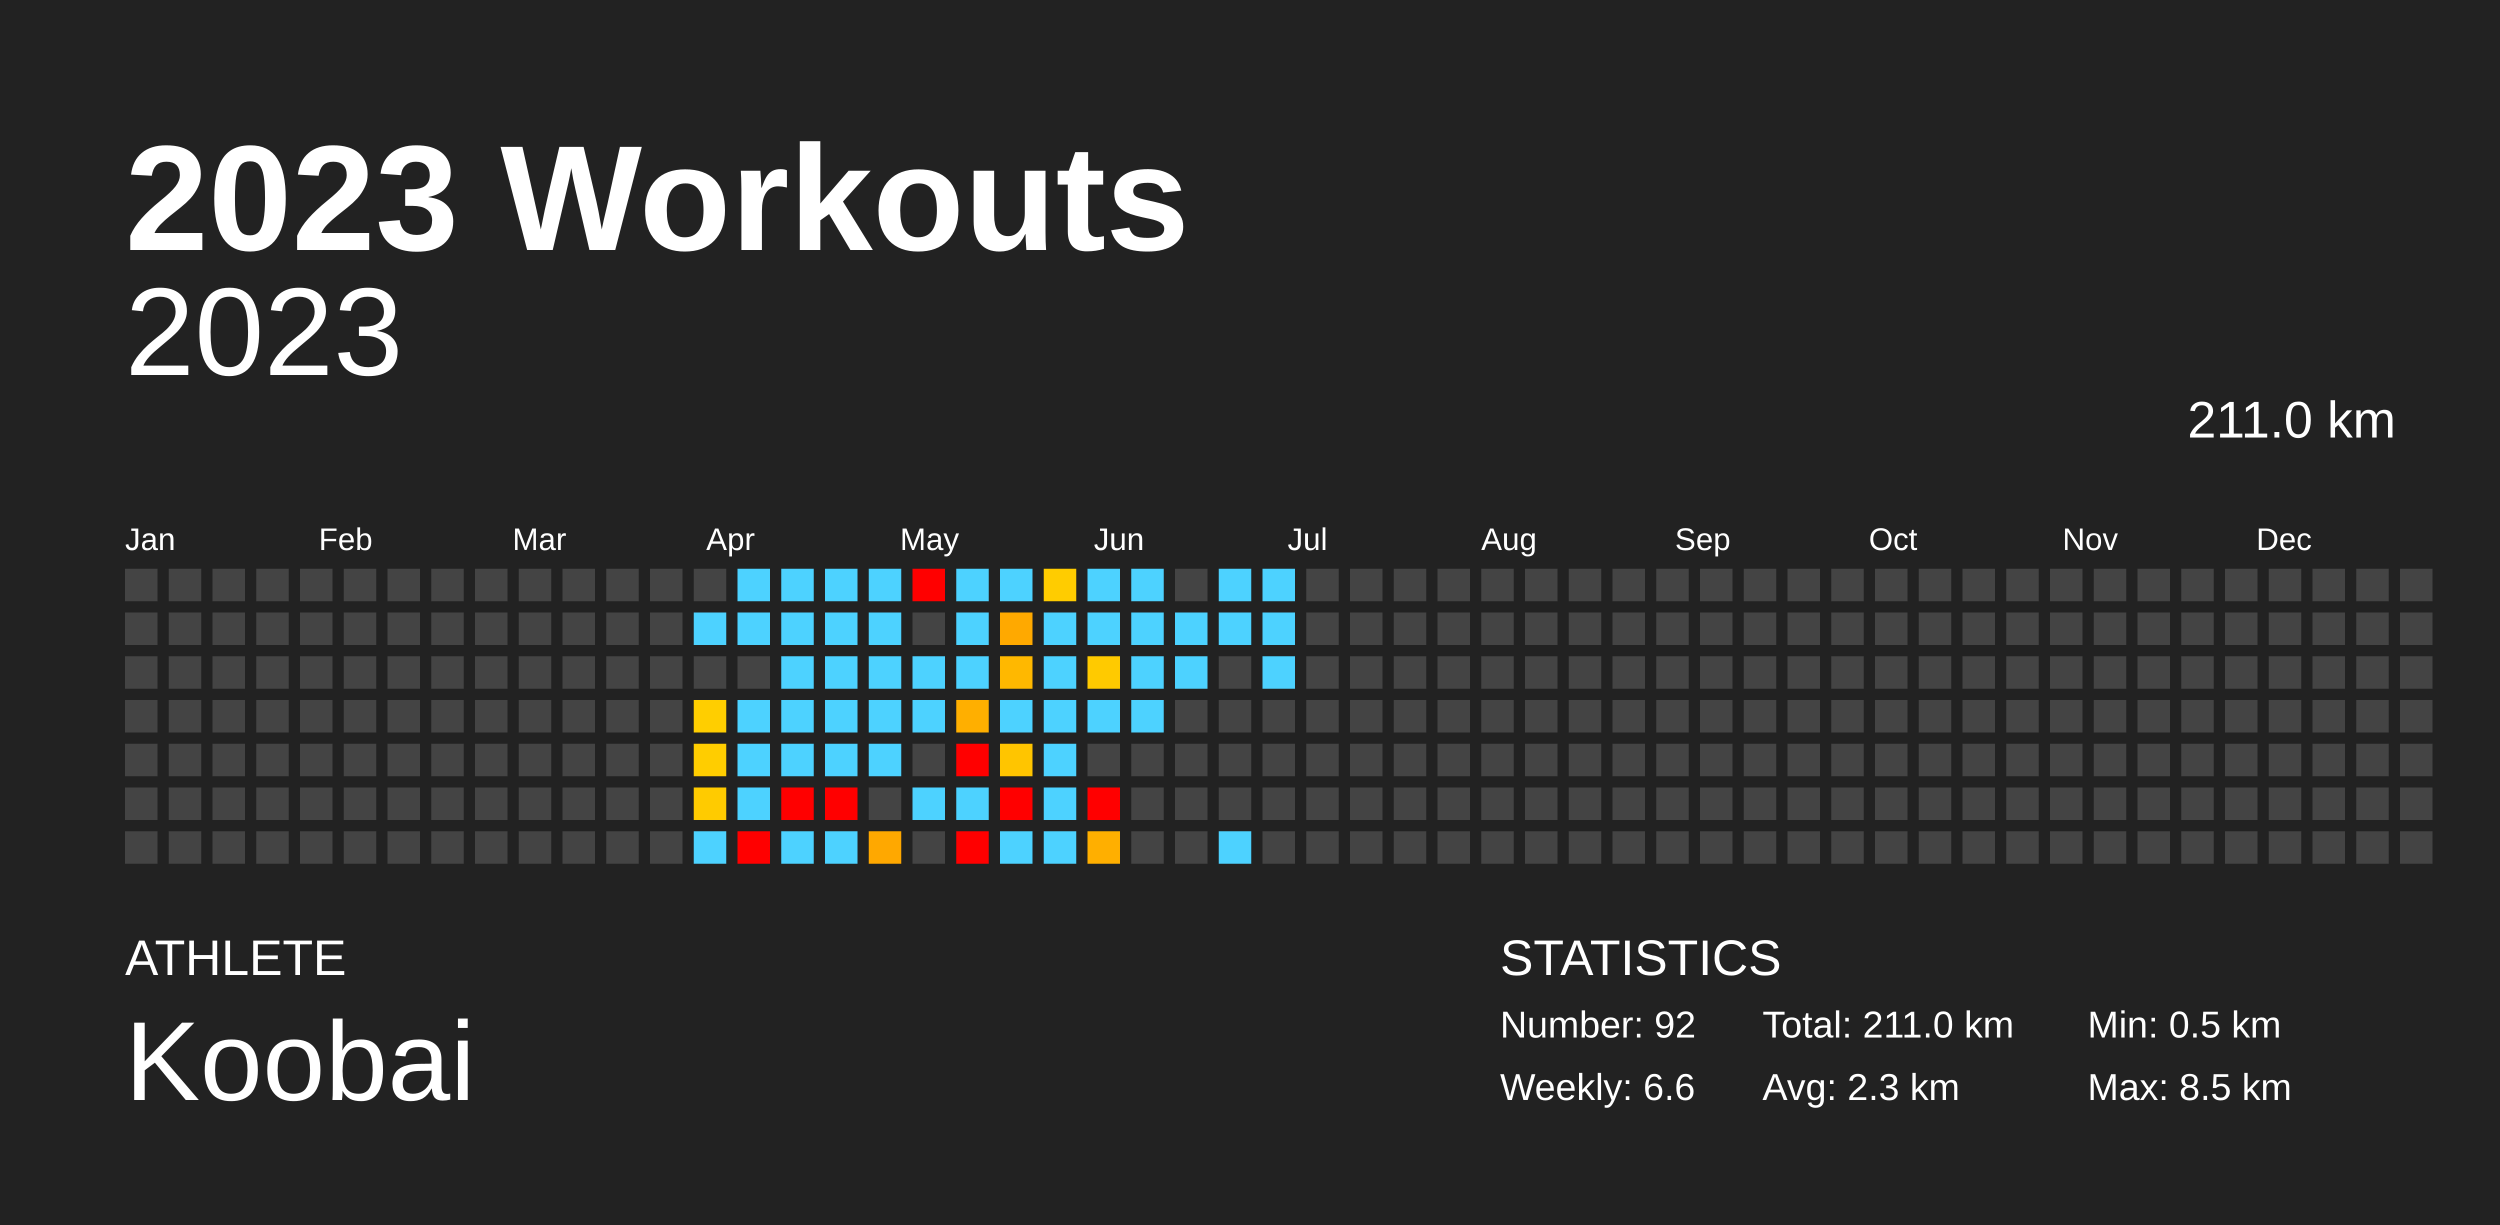
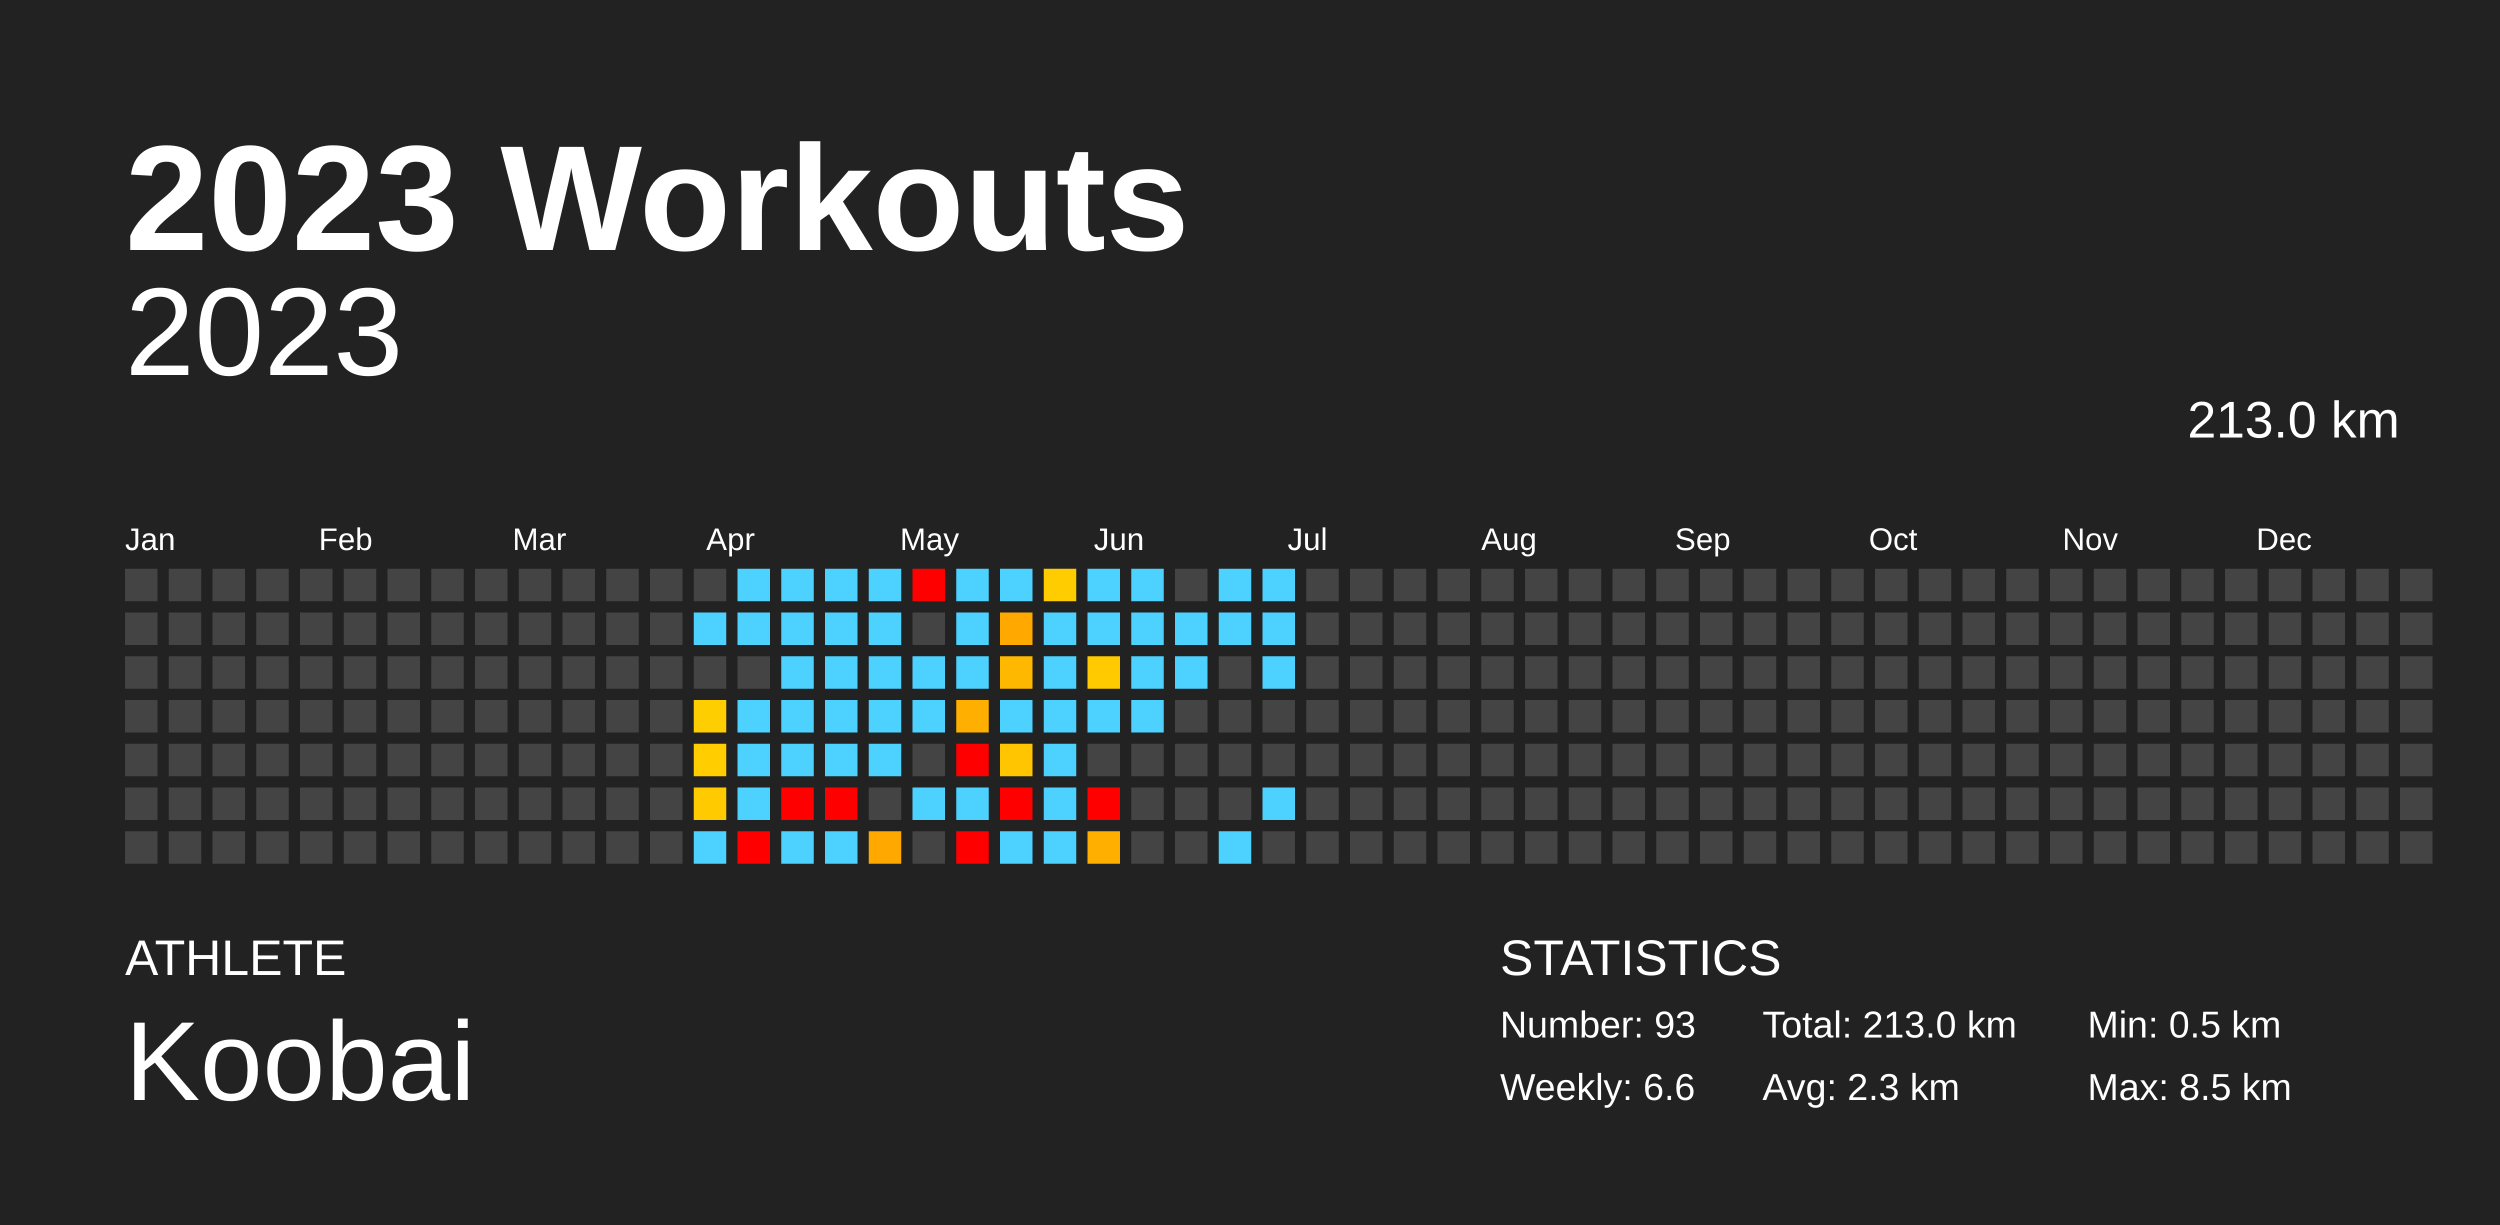
<svg xmlns="http://www.w3.org/2000/svg" baseProfile="full" height="98mm" version="1.1" viewBox="0,0,200,98" width="200mm">
  <defs />
  <rect fill="#222222" height="98" width="200" x="0" y="0" />
  <text fill="#FFFFFF" style="font-size:12px; font-family:Arial; font-weight:bold;" x="10" y="20">2023 Workouts</text>
  <text fill="#FFFFFF" style="font-size:4px; font-family:Arial" x="10" y="78">ATHLETE</text>
  <text fill="#FFFFFF" style="font-size:9px; font-family:Arial" x="10" y="88">Koobai</text>
  <text fill="#FFFFFF" style="font-size:4px; font-family:Arial" x="120" y="78">STATISTICS</text>
-   <text fill="#FFFFFF" style="font-size:3px; font-family:Arial" x="120" y="83">Number: 92</text>
+   <text fill="#FFFFFF" style="font-size:3px; font-family:Arial" x="120" y="83">Number: 93</text>
  <text fill="#FFFFFF" style="font-size:3px; font-family:Arial" x="120" y="88">Weekly: 6.6</text>
-   <text fill="#FFFFFF" style="font-size:3px; font-family:Arial" x="141" y="83">Total: 211.0 km</text>
+   <text fill="#FFFFFF" style="font-size:3px; font-family:Arial" x="141" y="83">Total: 213.0 km</text>
  <text fill="#FFFFFF" style="font-size:3px; font-family:Arial" x="141" y="88">Avg: 2.3 km</text>
  <text fill="#FFFFFF" style="font-size:3px; font-family:Arial" x="167" y="83">Min: 0.5 km</text>
  <text fill="#FFFFFF" style="font-size:3px; font-family:Arial" x="167" y="88">Max: 8.5 km</text>
  <text alignment-baseline="hanging" fill="#FFFFFF" style="font-size:10.0px; font-family:Arial;" x="10" y="30">2023</text>
-   <text alignment-baseline="hanging" fill="#FFFFFF" style="font-size:4.125px; font-family:Arial;" x="175" y="35">211.0 km</text>
+   <text alignment-baseline="hanging" fill="#FFFFFF" style="font-size:4.125px; font-family:Arial;" x="175" y="35">213.0 km</text>
  <text fill="#FFFFFF" style="font-size:2.5px; font-family:Arial" x="10.0" y="44">Jan</text>
  <text fill="#FFFFFF" style="font-size:2.5px; font-family:Arial" x="25.5" y="44">Feb</text>
  <text fill="#FFFFFF" style="font-size:2.5px; font-family:Arial" x="41.0" y="44">Mar</text>
  <text fill="#FFFFFF" style="font-size:2.5px; font-family:Arial" x="56.5" y="44">Apr</text>
  <text fill="#FFFFFF" style="font-size:2.5px; font-family:Arial" x="72.0" y="44">May</text>
  <text fill="#FFFFFF" style="font-size:2.5px; font-family:Arial" x="87.5" y="44">Jun</text>
  <text fill="#FFFFFF" style="font-size:2.5px; font-family:Arial" x="103.0" y="44">Jul</text>
  <text fill="#FFFFFF" style="font-size:2.5px; font-family:Arial" x="118.5" y="44">Aug</text>
  <text fill="#FFFFFF" style="font-size:2.5px; font-family:Arial" x="134.0" y="44">Sep</text>
  <text fill="#FFFFFF" style="font-size:2.5px; font-family:Arial" x="149.5" y="44">Oct</text>
  <text fill="#FFFFFF" style="font-size:2.5px; font-family:Arial" x="165.0" y="44">Nov</text>
  <text fill="#FFFFFF" style="font-size:2.5px; font-family:Arial" x="180.5" y="44">Dec</text>
  <rect fill="#444444" height="2.6" width="2.6" x="10.0" y="45.5" />
  <rect fill="#444444" height="2.6" width="2.6" x="10.0" y="49.0" />
  <rect fill="#444444" height="2.6" width="2.6" x="10.0" y="52.5" />
  <rect fill="#444444" height="2.6" width="2.6" x="10.0" y="56.0" />
  <rect fill="#444444" height="2.6" width="2.6" x="10.0" y="59.5" />
  <rect fill="#444444" height="2.6" width="2.6" x="10.0" y="63.0" />
  <rect fill="#444444" height="2.6" width="2.6" x="10.0" y="66.5" />
  <rect fill="#444444" height="2.6" width="2.6" x="13.5" y="45.5" />
  <rect fill="#444444" height="2.6" width="2.6" x="13.5" y="49.0" />
  <rect fill="#444444" height="2.6" width="2.6" x="13.5" y="52.5" />
  <rect fill="#444444" height="2.6" width="2.6" x="13.5" y="56.0" />
  <rect fill="#444444" height="2.6" width="2.6" x="13.5" y="59.5" />
  <rect fill="#444444" height="2.6" width="2.6" x="13.5" y="63.0" />
  <rect fill="#444444" height="2.6" width="2.6" x="13.5" y="66.5" />
  <rect fill="#444444" height="2.6" width="2.6" x="17.0" y="45.5" />
  <rect fill="#444444" height="2.6" width="2.6" x="17.0" y="49.0" />
  <rect fill="#444444" height="2.6" width="2.6" x="17.0" y="52.5" />
  <rect fill="#444444" height="2.6" width="2.6" x="17.0" y="56.0" />
  <rect fill="#444444" height="2.6" width="2.6" x="17.0" y="59.5" />
  <rect fill="#444444" height="2.6" width="2.6" x="17.0" y="63.0" />
  <rect fill="#444444" height="2.6" width="2.6" x="17.0" y="66.5" />
  <rect fill="#444444" height="2.6" width="2.6" x="20.5" y="45.5" />
  <rect fill="#444444" height="2.6" width="2.6" x="20.5" y="49.0" />
  <rect fill="#444444" height="2.6" width="2.6" x="20.5" y="52.5" />
  <rect fill="#444444" height="2.6" width="2.6" x="20.5" y="56.0" />
  <rect fill="#444444" height="2.6" width="2.6" x="20.5" y="59.5" />
  <rect fill="#444444" height="2.6" width="2.6" x="20.5" y="63.0" />
  <rect fill="#444444" height="2.6" width="2.6" x="20.5" y="66.5" />
  <rect fill="#444444" height="2.6" width="2.6" x="24.0" y="45.5" />
  <rect fill="#444444" height="2.6" width="2.6" x="24.0" y="49.0" />
  <rect fill="#444444" height="2.6" width="2.6" x="24.0" y="52.5" />
  <rect fill="#444444" height="2.6" width="2.6" x="24.0" y="56.0" />
  <rect fill="#444444" height="2.6" width="2.6" x="24.0" y="59.5" />
  <rect fill="#444444" height="2.6" width="2.6" x="24.0" y="63.0" />
  <rect fill="#444444" height="2.6" width="2.6" x="24.0" y="66.5" />
  <rect fill="#444444" height="2.6" width="2.6" x="27.5" y="45.5" />
  <rect fill="#444444" height="2.6" width="2.6" x="27.5" y="49.0" />
  <rect fill="#444444" height="2.6" width="2.6" x="27.5" y="52.5" />
  <rect fill="#444444" height="2.6" width="2.6" x="27.5" y="56.0" />
  <rect fill="#444444" height="2.6" width="2.6" x="27.5" y="59.5" />
  <rect fill="#444444" height="2.6" width="2.6" x="27.5" y="63.0" />
  <rect fill="#444444" height="2.6" width="2.6" x="27.5" y="66.5" />
  <rect fill="#444444" height="2.6" width="2.6" x="31.0" y="45.5" />
  <rect fill="#444444" height="2.6" width="2.6" x="31.0" y="49.0" />
  <rect fill="#444444" height="2.6" width="2.6" x="31.0" y="52.5" />
  <rect fill="#444444" height="2.6" width="2.6" x="31.0" y="56.0" />
  <rect fill="#444444" height="2.6" width="2.6" x="31.0" y="59.5" />
  <rect fill="#444444" height="2.6" width="2.6" x="31.0" y="63.0" />
  <rect fill="#444444" height="2.6" width="2.6" x="31.0" y="66.5" />
  <rect fill="#444444" height="2.6" width="2.6" x="34.5" y="45.5" />
  <rect fill="#444444" height="2.6" width="2.6" x="34.5" y="49.0" />
  <rect fill="#444444" height="2.6" width="2.6" x="34.5" y="52.5" />
  <rect fill="#444444" height="2.6" width="2.6" x="34.5" y="56.0" />
  <rect fill="#444444" height="2.6" width="2.6" x="34.5" y="59.5" />
  <rect fill="#444444" height="2.6" width="2.6" x="34.5" y="63.0" />
  <rect fill="#444444" height="2.6" width="2.6" x="34.5" y="66.5" />
  <rect fill="#444444" height="2.6" width="2.6" x="38.0" y="45.5" />
  <rect fill="#444444" height="2.6" width="2.6" x="38.0" y="49.0" />
  <rect fill="#444444" height="2.6" width="2.6" x="38.0" y="52.5" />
  <rect fill="#444444" height="2.6" width="2.6" x="38.0" y="56.0" />
  <rect fill="#444444" height="2.6" width="2.6" x="38.0" y="59.5" />
  <rect fill="#444444" height="2.6" width="2.6" x="38.0" y="63.0" />
  <rect fill="#444444" height="2.6" width="2.6" x="38.0" y="66.5" />
  <rect fill="#444444" height="2.6" width="2.6" x="41.5" y="45.5" />
  <rect fill="#444444" height="2.6" width="2.6" x="41.5" y="49.0" />
  <rect fill="#444444" height="2.6" width="2.6" x="41.5" y="52.5" />
  <rect fill="#444444" height="2.6" width="2.6" x="41.5" y="56.0" />
  <rect fill="#444444" height="2.6" width="2.6" x="41.5" y="59.5" />
  <rect fill="#444444" height="2.6" width="2.6" x="41.5" y="63.0" />
  <rect fill="#444444" height="2.6" width="2.6" x="41.5" y="66.5" />
  <rect fill="#444444" height="2.6" width="2.6" x="45.0" y="45.5" />
  <rect fill="#444444" height="2.6" width="2.6" x="45.0" y="49.0" />
  <rect fill="#444444" height="2.6" width="2.6" x="45.0" y="52.5" />
  <rect fill="#444444" height="2.6" width="2.6" x="45.0" y="56.0" />
  <rect fill="#444444" height="2.6" width="2.6" x="45.0" y="59.5" />
  <rect fill="#444444" height="2.6" width="2.6" x="45.0" y="63.0" />
  <rect fill="#444444" height="2.6" width="2.6" x="45.0" y="66.5" />
  <rect fill="#444444" height="2.6" width="2.6" x="48.5" y="45.5" />
  <rect fill="#444444" height="2.6" width="2.6" x="48.5" y="49.0" />
  <rect fill="#444444" height="2.6" width="2.6" x="48.5" y="52.5" />
  <rect fill="#444444" height="2.6" width="2.6" x="48.5" y="56.0" />
  <rect fill="#444444" height="2.6" width="2.6" x="48.5" y="59.5" />
  <rect fill="#444444" height="2.6" width="2.6" x="48.5" y="63.0" />
  <rect fill="#444444" height="2.6" width="2.6" x="48.5" y="66.5" />
  <rect fill="#444444" height="2.6" width="2.6" x="52.0" y="45.5" />
  <rect fill="#444444" height="2.6" width="2.6" x="52.0" y="49.0" />
  <rect fill="#444444" height="2.6" width="2.6" x="52.0" y="52.5" />
  <rect fill="#444444" height="2.6" width="2.6" x="52.0" y="56.0" />
  <rect fill="#444444" height="2.6" width="2.6" x="52.0" y="59.5" />
  <rect fill="#444444" height="2.6" width="2.6" x="52.0" y="63.0" />
  <rect fill="#444444" height="2.6" width="2.6" x="52.0" y="66.5" />
  <rect fill="#444444" height="2.6" width="2.6" x="55.5" y="45.5" />
  <rect fill="#4dd2ff" height="2.6" width="2.6" x="55.5" y="49.0" />
  <rect fill="#444444" height="2.6" width="2.6" x="55.5" y="52.5" />
  <rect fill="#ffce00" height="2.6" width="2.6" x="55.5" y="56.0" />
  <rect fill="#ffcd00" height="2.6" width="2.6" x="55.5" y="59.5" />
  <rect fill="#ffcb00" height="2.6" width="2.6" x="55.5" y="63.0" />
  <rect fill="#4dd2ff" height="2.6" width="2.6" x="55.5" y="66.5" />
  <rect fill="#4dd2ff" height="2.6" width="2.6" x="59.0" y="45.5" />
  <rect fill="#4dd2ff" height="2.6" width="2.6" x="59.0" y="49.0" />
  <rect fill="#444444" height="2.6" width="2.6" x="59.0" y="52.5" />
  <rect fill="#4dd2ff" height="2.6" width="2.6" x="59.0" y="56.0" />
  <rect fill="#4dd2ff" height="2.6" width="2.6" x="59.0" y="59.5" />
  <rect fill="#4dd2ff" height="2.6" width="2.6" x="59.0" y="63.0" />
  <rect fill="red" height="2.6" width="2.6" x="59.0" y="66.5" />
  <rect fill="#4dd2ff" height="2.6" width="2.6" x="62.5" y="45.5" />
  <rect fill="#4dd2ff" height="2.6" width="2.6" x="62.5" y="49.0" />
  <rect fill="#4dd2ff" height="2.6" width="2.6" x="62.5" y="52.5" />
  <rect fill="#4dd2ff" height="2.6" width="2.6" x="62.5" y="56.0" />
  <rect fill="#4dd2ff" height="2.6" width="2.6" x="62.5" y="59.5" />
  <rect fill="red" height="2.6" width="2.6" x="62.5" y="63.0" />
  <rect fill="#4dd2ff" height="2.6" width="2.6" x="62.5" y="66.5" />
  <rect fill="#4dd2ff" height="2.6" width="2.6" x="66.0" y="45.5" />
  <rect fill="#4dd2ff" height="2.6" width="2.6" x="66.0" y="49.0" />
  <rect fill="#4dd2ff" height="2.6" width="2.6" x="66.0" y="52.5" />
  <rect fill="#4dd2ff" height="2.6" width="2.6" x="66.0" y="56.0" />
  <rect fill="#4dd2ff" height="2.6" width="2.6" x="66.0" y="59.5" />
  <rect fill="red" height="2.6" width="2.6" x="66.0" y="63.0" />
  <rect fill="#4dd2ff" height="2.6" width="2.6" x="66.0" y="66.5" />
  <rect fill="#4dd2ff" height="2.6" width="2.6" x="69.5" y="45.5" />
  <rect fill="#4dd2ff" height="2.6" width="2.6" x="69.5" y="49.0" />
  <rect fill="#4dd2ff" height="2.6" width="2.6" x="69.5" y="52.5" />
  <rect fill="#4dd2ff" height="2.6" width="2.6" x="69.5" y="56.0" />
  <rect fill="#4dd2ff" height="2.6" width="2.6" x="69.5" y="59.5" />
  <rect fill="#444444" height="2.6" width="2.6" x="69.5" y="63.0" />
  <rect fill="#ffa800" height="2.6" width="2.6" x="69.5" y="66.5" />
  <rect fill="red" height="2.6" width="2.6" x="73.0" y="45.5" />
  <rect fill="#444444" height="2.6" width="2.6" x="73.0" y="49.0" />
  <rect fill="#4dd2ff" height="2.6" width="2.6" x="73.0" y="52.5" />
  <rect fill="#4dd2ff" height="2.6" width="2.6" x="73.0" y="56.0" />
  <rect fill="#444444" height="2.6" width="2.6" x="73.0" y="59.5" />
  <rect fill="#4dd2ff" height="2.6" width="2.6" x="73.0" y="63.0" />
  <rect fill="#444444" height="2.6" width="2.6" x="73.0" y="66.5" />
  <rect fill="#4dd2ff" height="2.6" width="2.6" x="76.5" y="45.5" />
  <rect fill="#4dd2ff" height="2.6" width="2.6" x="76.5" y="49.0" />
  <rect fill="#4dd2ff" height="2.6" width="2.6" x="76.5" y="52.5" />
  <rect fill="#ffaf00" height="2.6" width="2.6" x="76.5" y="56.0" />
  <rect fill="red" height="2.6" width="2.6" x="76.5" y="59.5" />
  <rect fill="#4dd2ff" height="2.6" width="2.6" x="76.5" y="63.0" />
  <rect fill="red" height="2.6" width="2.6" x="76.5" y="66.5" />
  <rect fill="#4dd2ff" height="2.6" width="2.6" x="80.0" y="45.5" />
  <rect fill="#ffa900" height="2.6" width="2.6" x="80.0" y="49.0" />
  <rect fill="#ffb800" height="2.6" width="2.6" x="80.0" y="52.5" />
  <rect fill="#4dd2ff" height="2.6" width="2.6" x="80.0" y="56.0" />
  <rect fill="#ffc500" height="2.6" width="2.6" x="80.0" y="59.5" />
  <rect fill="red" height="2.6" width="2.6" x="80.0" y="63.0" />
  <rect fill="#4dd2ff" height="2.6" width="2.6" x="80.0" y="66.5" />
  <rect fill="#ffcc00" height="2.6" width="2.6" x="83.5" y="45.5" />
  <rect fill="#4dd2ff" height="2.6" width="2.6" x="83.5" y="49.0" />
  <rect fill="#4dd2ff" height="2.6" width="2.6" x="83.5" y="52.5" />
  <rect fill="#4dd2ff" height="2.6" width="2.6" x="83.5" y="56.0" />
  <rect fill="#4dd2ff" height="2.6" width="2.6" x="83.5" y="59.5" />
  <rect fill="#4dd2ff" height="2.6" width="2.6" x="83.5" y="63.0" />
  <rect fill="#4dd2ff" height="2.6" width="2.6" x="83.5" y="66.5" />
  <rect fill="#4dd2ff" height="2.6" width="2.6" x="87.0" y="45.5" />
  <rect fill="#4dd2ff" height="2.6" width="2.6" x="87.0" y="49.0" />
  <rect fill="#ffca00" height="2.6" width="2.6" x="87.0" y="52.5" />
  <rect fill="#4dd2ff" height="2.6" width="2.6" x="87.0" y="56.0" />
  <rect fill="#444444" height="2.6" width="2.6" x="87.0" y="59.5" />
  <rect fill="red" height="2.6" width="2.6" x="87.0" y="63.0" />
  <rect fill="#ffaf00" height="2.6" width="2.6" x="87.0" y="66.5" />
  <rect fill="#4dd2ff" height="2.6" width="2.6" x="90.5" y="45.5" />
  <rect fill="#4dd2ff" height="2.6" width="2.6" x="90.5" y="49.0" />
  <rect fill="#4dd2ff" height="2.6" width="2.6" x="90.5" y="52.5" />
  <rect fill="#4dd2ff" height="2.6" width="2.6" x="90.5" y="56.0" />
  <rect fill="#444444" height="2.6" width="2.6" x="90.5" y="59.5" />
  <rect fill="#444444" height="2.6" width="2.6" x="90.5" y="63.0" />
  <rect fill="#444444" height="2.6" width="2.6" x="90.5" y="66.5" />
  <rect fill="#444444" height="2.6" width="2.6" x="94.0" y="45.5" />
  <rect fill="#4dd2ff" height="2.6" width="2.6" x="94.0" y="49.0" />
  <rect fill="#4dd2ff" height="2.6" width="2.6" x="94.0" y="52.5" />
  <rect fill="#444444" height="2.6" width="2.6" x="94.0" y="56.0" />
  <rect fill="#444444" height="2.6" width="2.6" x="94.0" y="59.5" />
  <rect fill="#444444" height="2.6" width="2.6" x="94.0" y="63.0" />
  <rect fill="#444444" height="2.6" width="2.6" x="94.0" y="66.5" />
  <rect fill="#4dd2ff" height="2.6" width="2.6" x="97.5" y="45.5" />
  <rect fill="#4dd2ff" height="2.6" width="2.6" x="97.5" y="49.0" />
  <rect fill="#444444" height="2.6" width="2.6" x="97.5" y="52.5" />
  <rect fill="#444444" height="2.6" width="2.6" x="97.5" y="56.0" />
  <rect fill="#444444" height="2.6" width="2.6" x="97.5" y="59.5" />
  <rect fill="#444444" height="2.6" width="2.6" x="97.5" y="63.0" />
  <rect fill="#4dd2ff" height="2.6" width="2.6" x="97.5" y="66.5" />
  <rect fill="#4dd2ff" height="2.6" width="2.6" x="101.0" y="45.5" />
  <rect fill="#4dd2ff" height="2.6" width="2.6" x="101.0" y="49.0" />
  <rect fill="#4dd2ff" height="2.6" width="2.6" x="101.0" y="52.5" />
  <rect fill="#444444" height="2.6" width="2.6" x="101.0" y="56.0" />
  <rect fill="#444444" height="2.6" width="2.6" x="101.0" y="59.5" />
-   <rect fill="#444444" height="2.6" width="2.6" x="101.0" y="63.0" />
+   <rect fill="#4dd2ff" height="2.6" width="2.6" x="101.0" y="63.0" />
  <rect fill="#444444" height="2.6" width="2.6" x="101.0" y="66.5" />
  <rect fill="#444444" height="2.6" width="2.6" x="104.5" y="45.5" />
  <rect fill="#444444" height="2.6" width="2.6" x="104.5" y="49.0" />
  <rect fill="#444444" height="2.6" width="2.6" x="104.5" y="52.5" />
  <rect fill="#444444" height="2.6" width="2.6" x="104.5" y="56.0" />
  <rect fill="#444444" height="2.6" width="2.6" x="104.5" y="59.5" />
  <rect fill="#444444" height="2.6" width="2.6" x="104.5" y="63.0" />
  <rect fill="#444444" height="2.6" width="2.6" x="104.5" y="66.5" />
  <rect fill="#444444" height="2.6" width="2.6" x="108.0" y="45.5" />
  <rect fill="#444444" height="2.6" width="2.6" x="108.0" y="49.0" />
  <rect fill="#444444" height="2.6" width="2.6" x="108.0" y="52.5" />
  <rect fill="#444444" height="2.6" width="2.6" x="108.0" y="56.0" />
  <rect fill="#444444" height="2.6" width="2.6" x="108.0" y="59.5" />
  <rect fill="#444444" height="2.6" width="2.6" x="108.0" y="63.0" />
  <rect fill="#444444" height="2.6" width="2.6" x="108.0" y="66.5" />
  <rect fill="#444444" height="2.6" width="2.6" x="111.5" y="45.5" />
  <rect fill="#444444" height="2.6" width="2.6" x="111.5" y="49.0" />
  <rect fill="#444444" height="2.6" width="2.6" x="111.5" y="52.5" />
  <rect fill="#444444" height="2.6" width="2.6" x="111.5" y="56.0" />
  <rect fill="#444444" height="2.6" width="2.6" x="111.5" y="59.5" />
  <rect fill="#444444" height="2.6" width="2.6" x="111.5" y="63.0" />
  <rect fill="#444444" height="2.6" width="2.6" x="111.5" y="66.5" />
  <rect fill="#444444" height="2.6" width="2.6" x="115.0" y="45.5" />
  <rect fill="#444444" height="2.6" width="2.6" x="115.0" y="49.0" />
  <rect fill="#444444" height="2.6" width="2.6" x="115.0" y="52.5" />
  <rect fill="#444444" height="2.6" width="2.6" x="115.0" y="56.0" />
  <rect fill="#444444" height="2.6" width="2.6" x="115.0" y="59.5" />
  <rect fill="#444444" height="2.6" width="2.6" x="115.0" y="63.0" />
  <rect fill="#444444" height="2.6" width="2.6" x="115.0" y="66.5" />
  <rect fill="#444444" height="2.6" width="2.6" x="118.5" y="45.5" />
  <rect fill="#444444" height="2.6" width="2.6" x="118.5" y="49.0" />
  <rect fill="#444444" height="2.6" width="2.6" x="118.5" y="52.5" />
  <rect fill="#444444" height="2.6" width="2.6" x="118.5" y="56.0" />
  <rect fill="#444444" height="2.6" width="2.6" x="118.5" y="59.5" />
  <rect fill="#444444" height="2.6" width="2.6" x="118.5" y="63.0" />
  <rect fill="#444444" height="2.6" width="2.6" x="118.5" y="66.5" />
  <rect fill="#444444" height="2.6" width="2.6" x="122.0" y="45.5" />
  <rect fill="#444444" height="2.6" width="2.6" x="122.0" y="49.0" />
  <rect fill="#444444" height="2.6" width="2.6" x="122.0" y="52.5" />
  <rect fill="#444444" height="2.6" width="2.6" x="122.0" y="56.0" />
  <rect fill="#444444" height="2.6" width="2.6" x="122.0" y="59.5" />
  <rect fill="#444444" height="2.6" width="2.6" x="122.0" y="63.0" />
  <rect fill="#444444" height="2.6" width="2.6" x="122.0" y="66.5" />
  <rect fill="#444444" height="2.6" width="2.6" x="125.5" y="45.5" />
  <rect fill="#444444" height="2.6" width="2.6" x="125.5" y="49.0" />
  <rect fill="#444444" height="2.6" width="2.6" x="125.5" y="52.5" />
  <rect fill="#444444" height="2.6" width="2.6" x="125.5" y="56.0" />
  <rect fill="#444444" height="2.6" width="2.6" x="125.5" y="59.5" />
  <rect fill="#444444" height="2.6" width="2.6" x="125.5" y="63.0" />
  <rect fill="#444444" height="2.6" width="2.6" x="125.5" y="66.5" />
  <rect fill="#444444" height="2.6" width="2.6" x="129.0" y="45.5" />
  <rect fill="#444444" height="2.6" width="2.6" x="129.0" y="49.0" />
  <rect fill="#444444" height="2.6" width="2.6" x="129.0" y="52.5" />
  <rect fill="#444444" height="2.6" width="2.6" x="129.0" y="56.0" />
  <rect fill="#444444" height="2.6" width="2.6" x="129.0" y="59.5" />
  <rect fill="#444444" height="2.6" width="2.6" x="129.0" y="63.0" />
  <rect fill="#444444" height="2.6" width="2.6" x="129.0" y="66.5" />
  <rect fill="#444444" height="2.6" width="2.6" x="132.5" y="45.5" />
  <rect fill="#444444" height="2.6" width="2.6" x="132.5" y="49.0" />
  <rect fill="#444444" height="2.6" width="2.6" x="132.5" y="52.5" />
  <rect fill="#444444" height="2.6" width="2.6" x="132.5" y="56.0" />
  <rect fill="#444444" height="2.6" width="2.6" x="132.5" y="59.5" />
  <rect fill="#444444" height="2.6" width="2.6" x="132.5" y="63.0" />
  <rect fill="#444444" height="2.6" width="2.6" x="132.5" y="66.5" />
  <rect fill="#444444" height="2.6" width="2.6" x="136.0" y="45.5" />
  <rect fill="#444444" height="2.6" width="2.6" x="136.0" y="49.0" />
  <rect fill="#444444" height="2.6" width="2.6" x="136.0" y="52.5" />
  <rect fill="#444444" height="2.6" width="2.6" x="136.0" y="56.0" />
  <rect fill="#444444" height="2.6" width="2.6" x="136.0" y="59.5" />
  <rect fill="#444444" height="2.6" width="2.6" x="136.0" y="63.0" />
  <rect fill="#444444" height="2.6" width="2.6" x="136.0" y="66.5" />
  <rect fill="#444444" height="2.6" width="2.6" x="139.5" y="45.5" />
  <rect fill="#444444" height="2.6" width="2.6" x="139.5" y="49.0" />
  <rect fill="#444444" height="2.6" width="2.6" x="139.5" y="52.5" />
  <rect fill="#444444" height="2.6" width="2.6" x="139.5" y="56.0" />
  <rect fill="#444444" height="2.6" width="2.6" x="139.5" y="59.5" />
  <rect fill="#444444" height="2.6" width="2.6" x="139.5" y="63.0" />
  <rect fill="#444444" height="2.6" width="2.6" x="139.5" y="66.5" />
  <rect fill="#444444" height="2.6" width="2.6" x="143.0" y="45.5" />
  <rect fill="#444444" height="2.6" width="2.6" x="143.0" y="49.0" />
  <rect fill="#444444" height="2.6" width="2.6" x="143.0" y="52.5" />
  <rect fill="#444444" height="2.6" width="2.6" x="143.0" y="56.0" />
  <rect fill="#444444" height="2.6" width="2.6" x="143.0" y="59.5" />
  <rect fill="#444444" height="2.6" width="2.6" x="143.0" y="63.0" />
  <rect fill="#444444" height="2.6" width="2.6" x="143.0" y="66.5" />
  <rect fill="#444444" height="2.6" width="2.6" x="146.5" y="45.5" />
  <rect fill="#444444" height="2.6" width="2.6" x="146.5" y="49.0" />
  <rect fill="#444444" height="2.6" width="2.6" x="146.5" y="52.5" />
  <rect fill="#444444" height="2.6" width="2.6" x="146.5" y="56.0" />
  <rect fill="#444444" height="2.6" width="2.6" x="146.5" y="59.5" />
  <rect fill="#444444" height="2.6" width="2.6" x="146.5" y="63.0" />
  <rect fill="#444444" height="2.6" width="2.6" x="146.5" y="66.5" />
  <rect fill="#444444" height="2.6" width="2.6" x="150.0" y="45.5" />
  <rect fill="#444444" height="2.6" width="2.6" x="150.0" y="49.0" />
  <rect fill="#444444" height="2.6" width="2.6" x="150.0" y="52.5" />
  <rect fill="#444444" height="2.6" width="2.6" x="150.0" y="56.0" />
  <rect fill="#444444" height="2.6" width="2.6" x="150.0" y="59.5" />
  <rect fill="#444444" height="2.6" width="2.6" x="150.0" y="63.0" />
  <rect fill="#444444" height="2.6" width="2.6" x="150.0" y="66.5" />
  <rect fill="#444444" height="2.6" width="2.6" x="153.5" y="45.5" />
  <rect fill="#444444" height="2.6" width="2.6" x="153.5" y="49.0" />
  <rect fill="#444444" height="2.6" width="2.6" x="153.5" y="52.5" />
  <rect fill="#444444" height="2.6" width="2.6" x="153.5" y="56.0" />
  <rect fill="#444444" height="2.6" width="2.6" x="153.5" y="59.5" />
  <rect fill="#444444" height="2.6" width="2.6" x="153.5" y="63.0" />
  <rect fill="#444444" height="2.6" width="2.6" x="153.5" y="66.5" />
  <rect fill="#444444" height="2.6" width="2.6" x="157.0" y="45.5" />
  <rect fill="#444444" height="2.6" width="2.6" x="157.0" y="49.0" />
  <rect fill="#444444" height="2.6" width="2.6" x="157.0" y="52.5" />
  <rect fill="#444444" height="2.6" width="2.6" x="157.0" y="56.0" />
  <rect fill="#444444" height="2.6" width="2.6" x="157.0" y="59.5" />
  <rect fill="#444444" height="2.6" width="2.6" x="157.0" y="63.0" />
  <rect fill="#444444" height="2.6" width="2.6" x="157.0" y="66.5" />
  <rect fill="#444444" height="2.6" width="2.6" x="160.5" y="45.5" />
  <rect fill="#444444" height="2.6" width="2.6" x="160.5" y="49.0" />
  <rect fill="#444444" height="2.6" width="2.6" x="160.5" y="52.5" />
  <rect fill="#444444" height="2.6" width="2.6" x="160.5" y="56.0" />
  <rect fill="#444444" height="2.6" width="2.6" x="160.5" y="59.5" />
  <rect fill="#444444" height="2.6" width="2.6" x="160.5" y="63.0" />
  <rect fill="#444444" height="2.6" width="2.6" x="160.5" y="66.5" />
  <rect fill="#444444" height="2.6" width="2.6" x="164.0" y="45.5" />
  <rect fill="#444444" height="2.6" width="2.6" x="164.0" y="49.0" />
  <rect fill="#444444" height="2.6" width="2.6" x="164.0" y="52.5" />
  <rect fill="#444444" height="2.6" width="2.6" x="164.0" y="56.0" />
  <rect fill="#444444" height="2.6" width="2.6" x="164.0" y="59.5" />
  <rect fill="#444444" height="2.6" width="2.6" x="164.0" y="63.0" />
  <rect fill="#444444" height="2.6" width="2.6" x="164.0" y="66.5" />
  <rect fill="#444444" height="2.6" width="2.6" x="167.5" y="45.5" />
  <rect fill="#444444" height="2.6" width="2.6" x="167.5" y="49.0" />
  <rect fill="#444444" height="2.6" width="2.6" x="167.5" y="52.5" />
  <rect fill="#444444" height="2.6" width="2.6" x="167.5" y="56.0" />
  <rect fill="#444444" height="2.6" width="2.6" x="167.5" y="59.5" />
  <rect fill="#444444" height="2.6" width="2.6" x="167.5" y="63.0" />
  <rect fill="#444444" height="2.6" width="2.6" x="167.5" y="66.5" />
  <rect fill="#444444" height="2.6" width="2.6" x="171.0" y="45.5" />
  <rect fill="#444444" height="2.6" width="2.6" x="171.0" y="49.0" />
  <rect fill="#444444" height="2.6" width="2.6" x="171.0" y="52.5" />
  <rect fill="#444444" height="2.6" width="2.6" x="171.0" y="56.0" />
  <rect fill="#444444" height="2.6" width="2.6" x="171.0" y="59.5" />
  <rect fill="#444444" height="2.6" width="2.6" x="171.0" y="63.0" />
  <rect fill="#444444" height="2.6" width="2.6" x="171.0" y="66.5" />
  <rect fill="#444444" height="2.6" width="2.6" x="174.5" y="45.5" />
  <rect fill="#444444" height="2.6" width="2.6" x="174.5" y="49.0" />
  <rect fill="#444444" height="2.6" width="2.6" x="174.5" y="52.5" />
  <rect fill="#444444" height="2.6" width="2.6" x="174.5" y="56.0" />
  <rect fill="#444444" height="2.6" width="2.6" x="174.5" y="59.5" />
  <rect fill="#444444" height="2.6" width="2.6" x="174.5" y="63.0" />
  <rect fill="#444444" height="2.6" width="2.6" x="174.5" y="66.5" />
  <rect fill="#444444" height="2.6" width="2.6" x="178.0" y="45.5" />
  <rect fill="#444444" height="2.6" width="2.6" x="178.0" y="49.0" />
  <rect fill="#444444" height="2.6" width="2.6" x="178.0" y="52.5" />
  <rect fill="#444444" height="2.6" width="2.6" x="178.0" y="56.0" />
  <rect fill="#444444" height="2.6" width="2.6" x="178.0" y="59.5" />
  <rect fill="#444444" height="2.6" width="2.6" x="178.0" y="63.0" />
  <rect fill="#444444" height="2.6" width="2.6" x="178.0" y="66.5" />
  <rect fill="#444444" height="2.6" width="2.6" x="181.5" y="45.5" />
  <rect fill="#444444" height="2.6" width="2.6" x="181.5" y="49.0" />
  <rect fill="#444444" height="2.6" width="2.6" x="181.5" y="52.5" />
  <rect fill="#444444" height="2.6" width="2.6" x="181.5" y="56.0" />
  <rect fill="#444444" height="2.6" width="2.6" x="181.5" y="59.5" />
  <rect fill="#444444" height="2.6" width="2.6" x="181.5" y="63.0" />
  <rect fill="#444444" height="2.6" width="2.6" x="181.5" y="66.5" />
  <rect fill="#444444" height="2.6" width="2.6" x="185.0" y="45.5" />
  <rect fill="#444444" height="2.6" width="2.6" x="185.0" y="49.0" />
  <rect fill="#444444" height="2.6" width="2.6" x="185.0" y="52.5" />
  <rect fill="#444444" height="2.6" width="2.6" x="185.0" y="56.0" />
  <rect fill="#444444" height="2.6" width="2.6" x="185.0" y="59.5" />
  <rect fill="#444444" height="2.6" width="2.6" x="185.0" y="63.0" />
  <rect fill="#444444" height="2.6" width="2.6" x="185.0" y="66.5" />
  <rect fill="#444444" height="2.6" width="2.6" x="188.5" y="45.5" />
  <rect fill="#444444" height="2.6" width="2.6" x="188.5" y="49.0" />
  <rect fill="#444444" height="2.6" width="2.6" x="188.5" y="52.5" />
  <rect fill="#444444" height="2.6" width="2.6" x="188.5" y="56.0" />
  <rect fill="#444444" height="2.6" width="2.6" x="188.5" y="59.5" />
  <rect fill="#444444" height="2.6" width="2.6" x="188.5" y="63.0" />
  <rect fill="#444444" height="2.6" width="2.6" x="188.5" y="66.5" />
  <rect fill="#444444" height="2.6" width="2.6" x="192.0" y="45.5" />
  <rect fill="#444444" height="2.6" width="2.6" x="192.0" y="49.0" />
  <rect fill="#444444" height="2.6" width="2.6" x="192.0" y="52.5" />
  <rect fill="#444444" height="2.6" width="2.6" x="192.0" y="56.0" />
  <rect fill="#444444" height="2.6" width="2.6" x="192.0" y="59.5" />
  <rect fill="#444444" height="2.6" width="2.6" x="192.0" y="63.0" />
  <rect fill="#444444" height="2.6" width="2.6" x="192.0" y="66.5" />
</svg>
